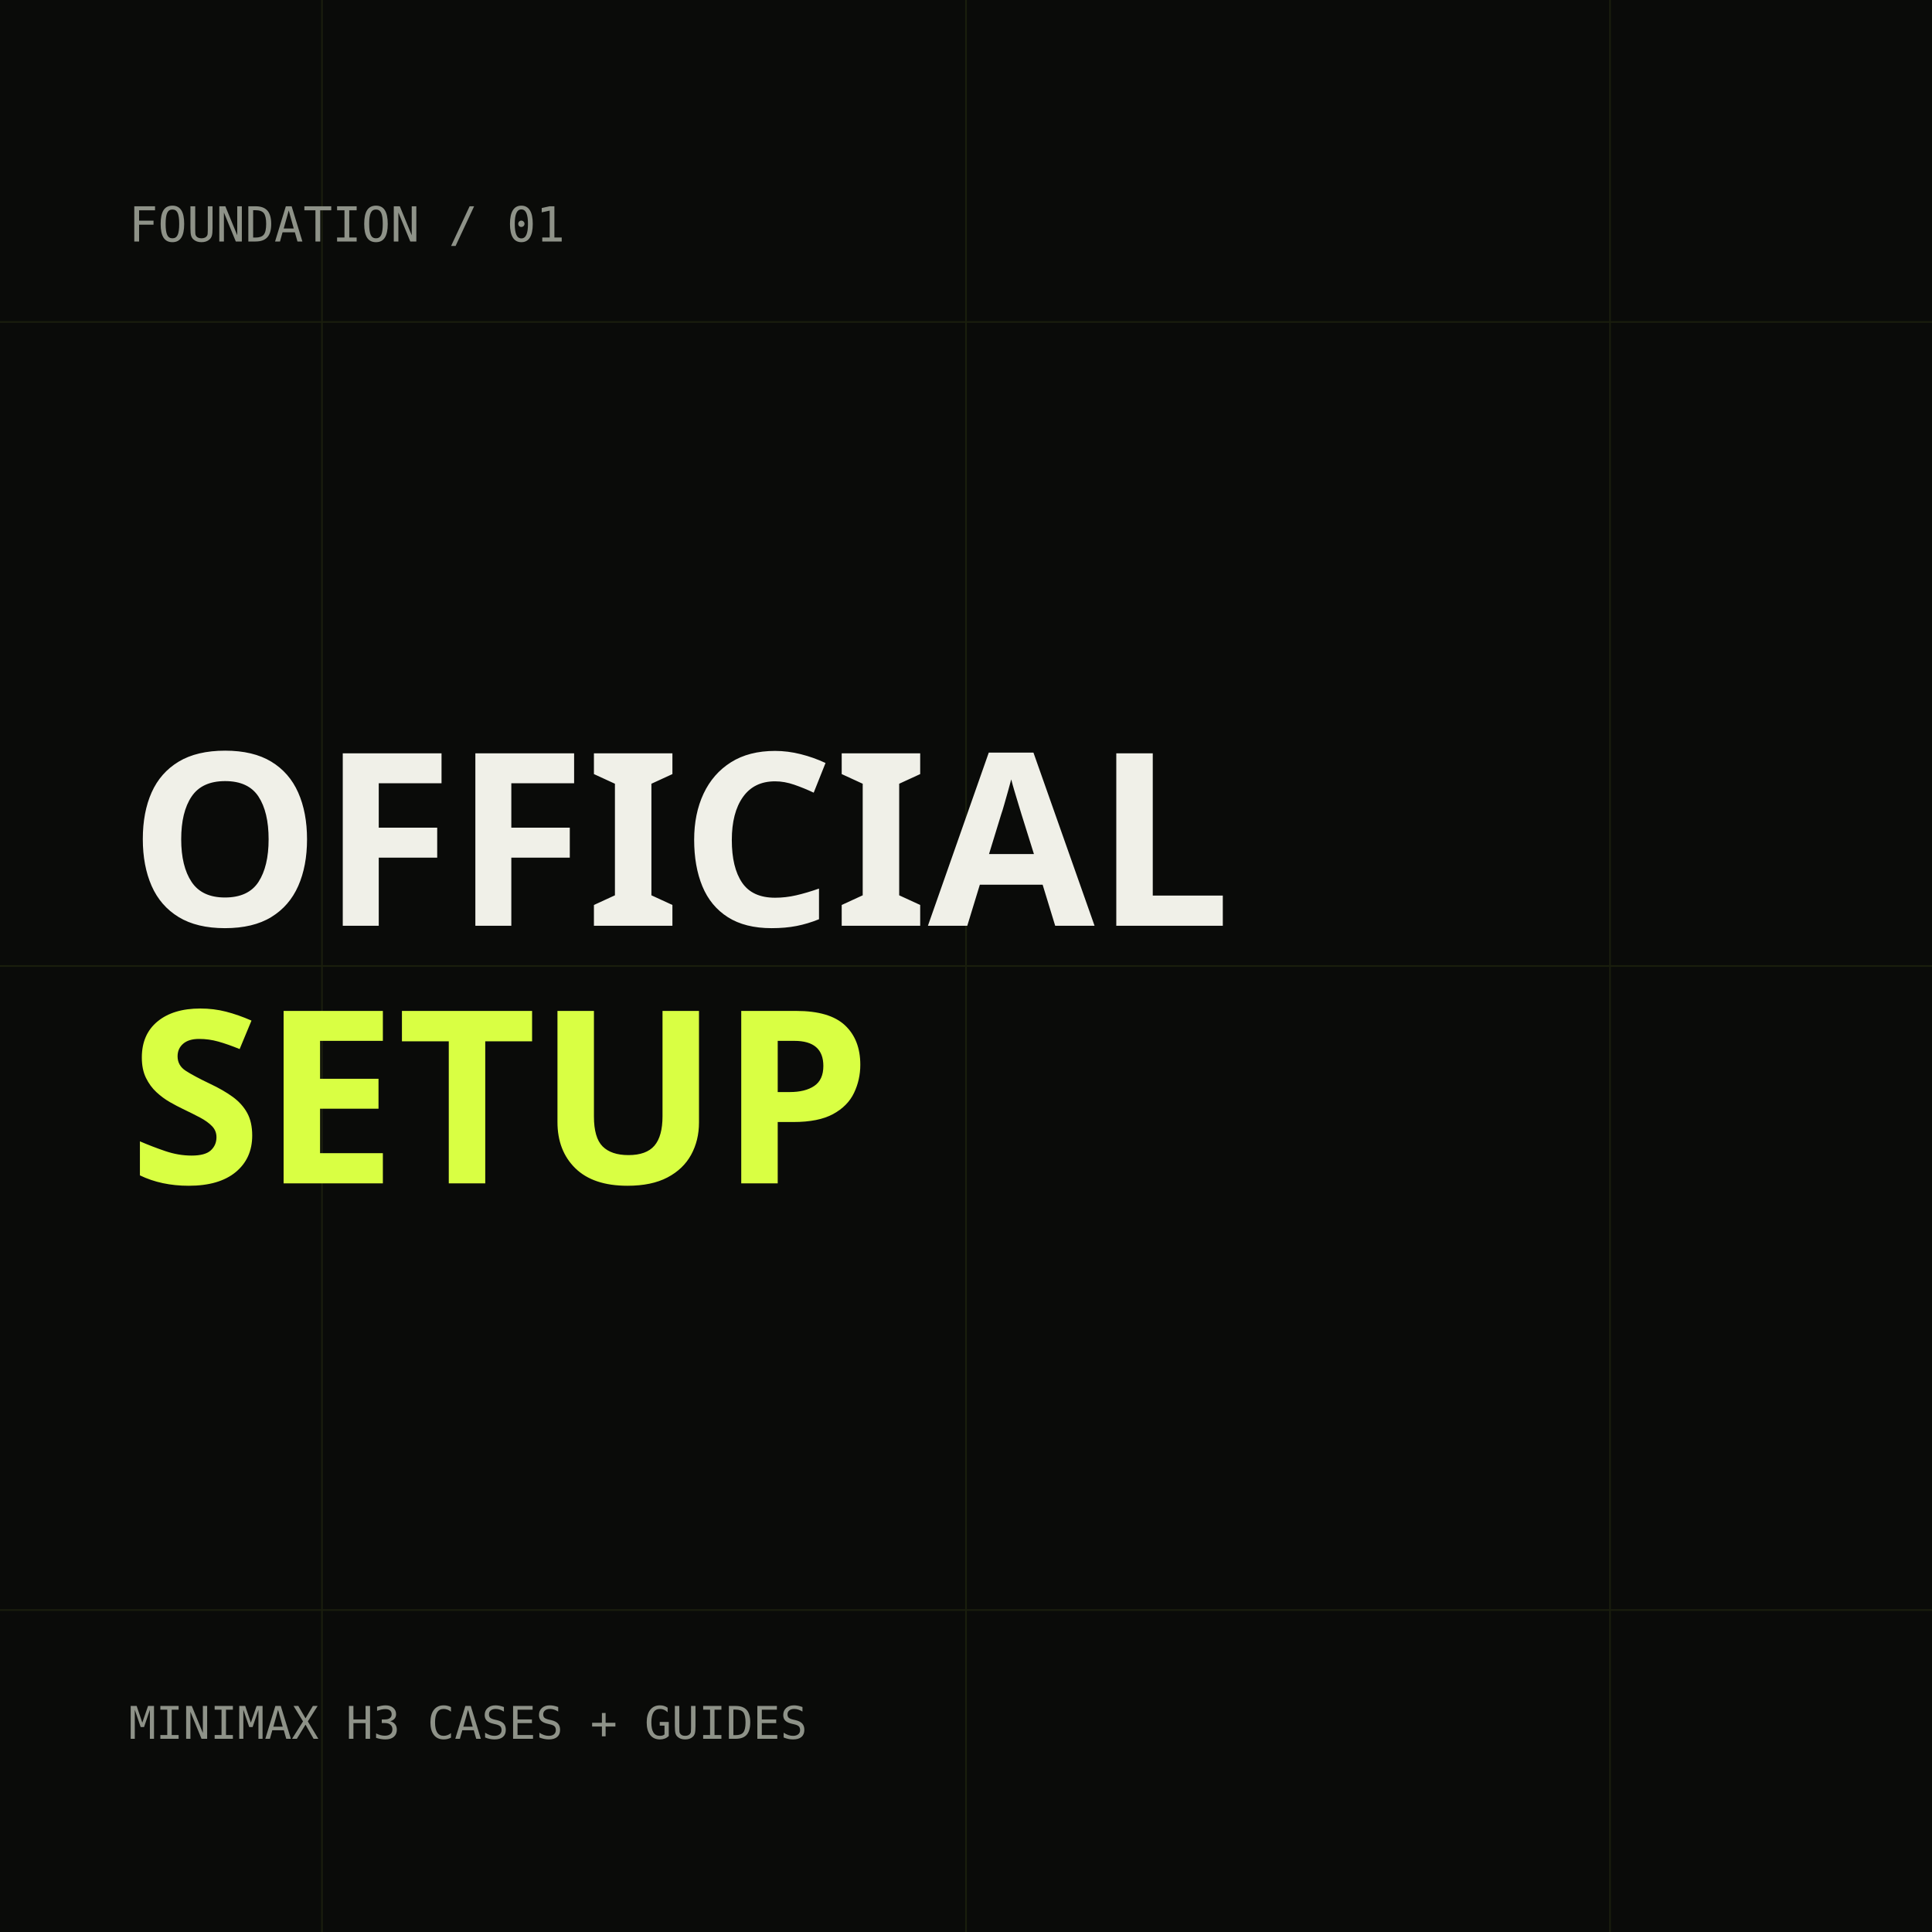
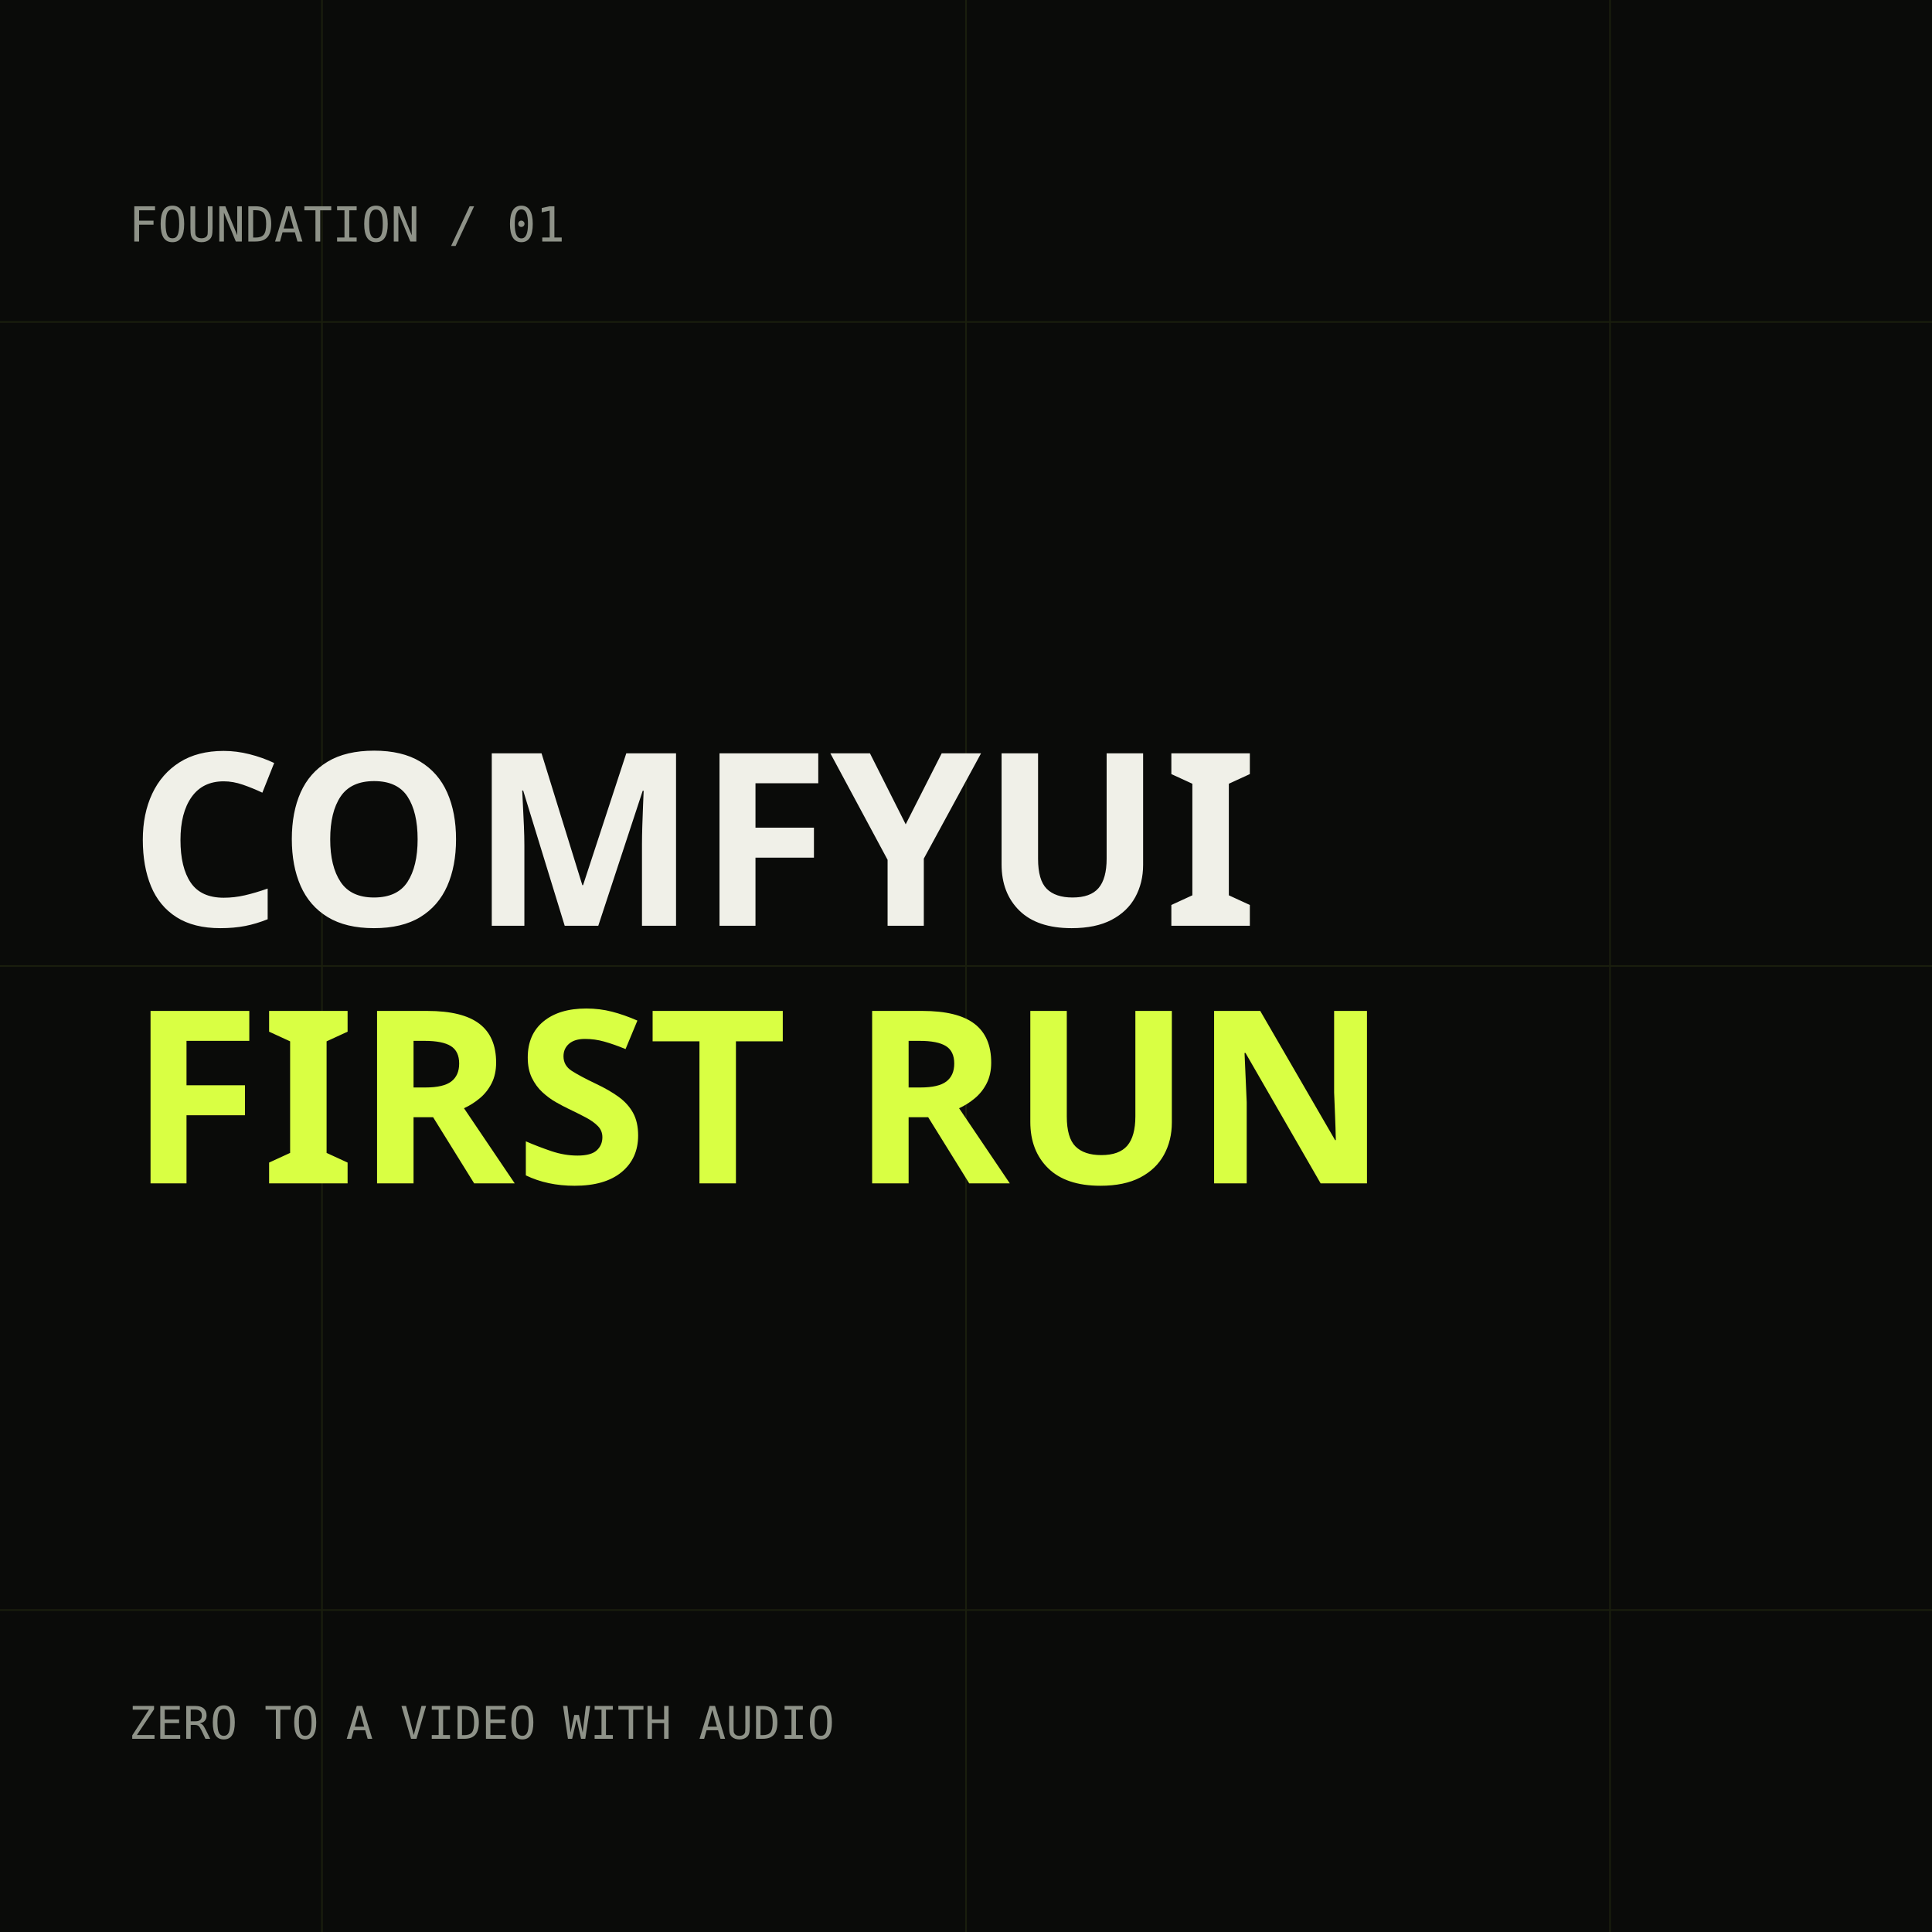
<svg xmlns="http://www.w3.org/2000/svg" viewBox="0 0 1200 1200">
  <rect width="1200" height="1200" fill="#0a0b09" />
  <path d="M0 200h1200M0 600h1200M0 1000h1200M200 0v1200M600 0v1200M1000 0v1200" stroke="#d9ff43" stroke-opacity=".08" />
  <text x="80" y="150" fill="#8e9288" font-family="monospace" font-size="30">FOUNDATION / 01</text>
-   <text x="80" y="575" fill="#f0f0e8" font-family="Arial Narrow, sans-serif" font-size="150" font-weight="700">OFFICIAL</text>
-   <text x="80" y="735" fill="#d9ff43" font-family="Arial Narrow, sans-serif" font-size="150" font-weight="700">SETUP</text>
-   <text x="80" y="1080" fill="#8e9288" font-family="monospace" font-size="28">MINIMAX H3 CASES + GUIDES</text>
+   <text x="80" y="575" fill="#f0f0e8" font-family="Arial Narrow, sans-serif" font-size="150" font-weight="700">COMFYUI</text>
+   <text x="80" y="735" fill="#d9ff43" font-family="Arial Narrow, sans-serif" font-size="150" font-weight="700">FIRST RUN</text>
+   <text x="80" y="1080" fill="#8e9288" font-family="monospace" font-size="28">ZERO TO A VIDEO WITH AUDIO</text>
</svg>
